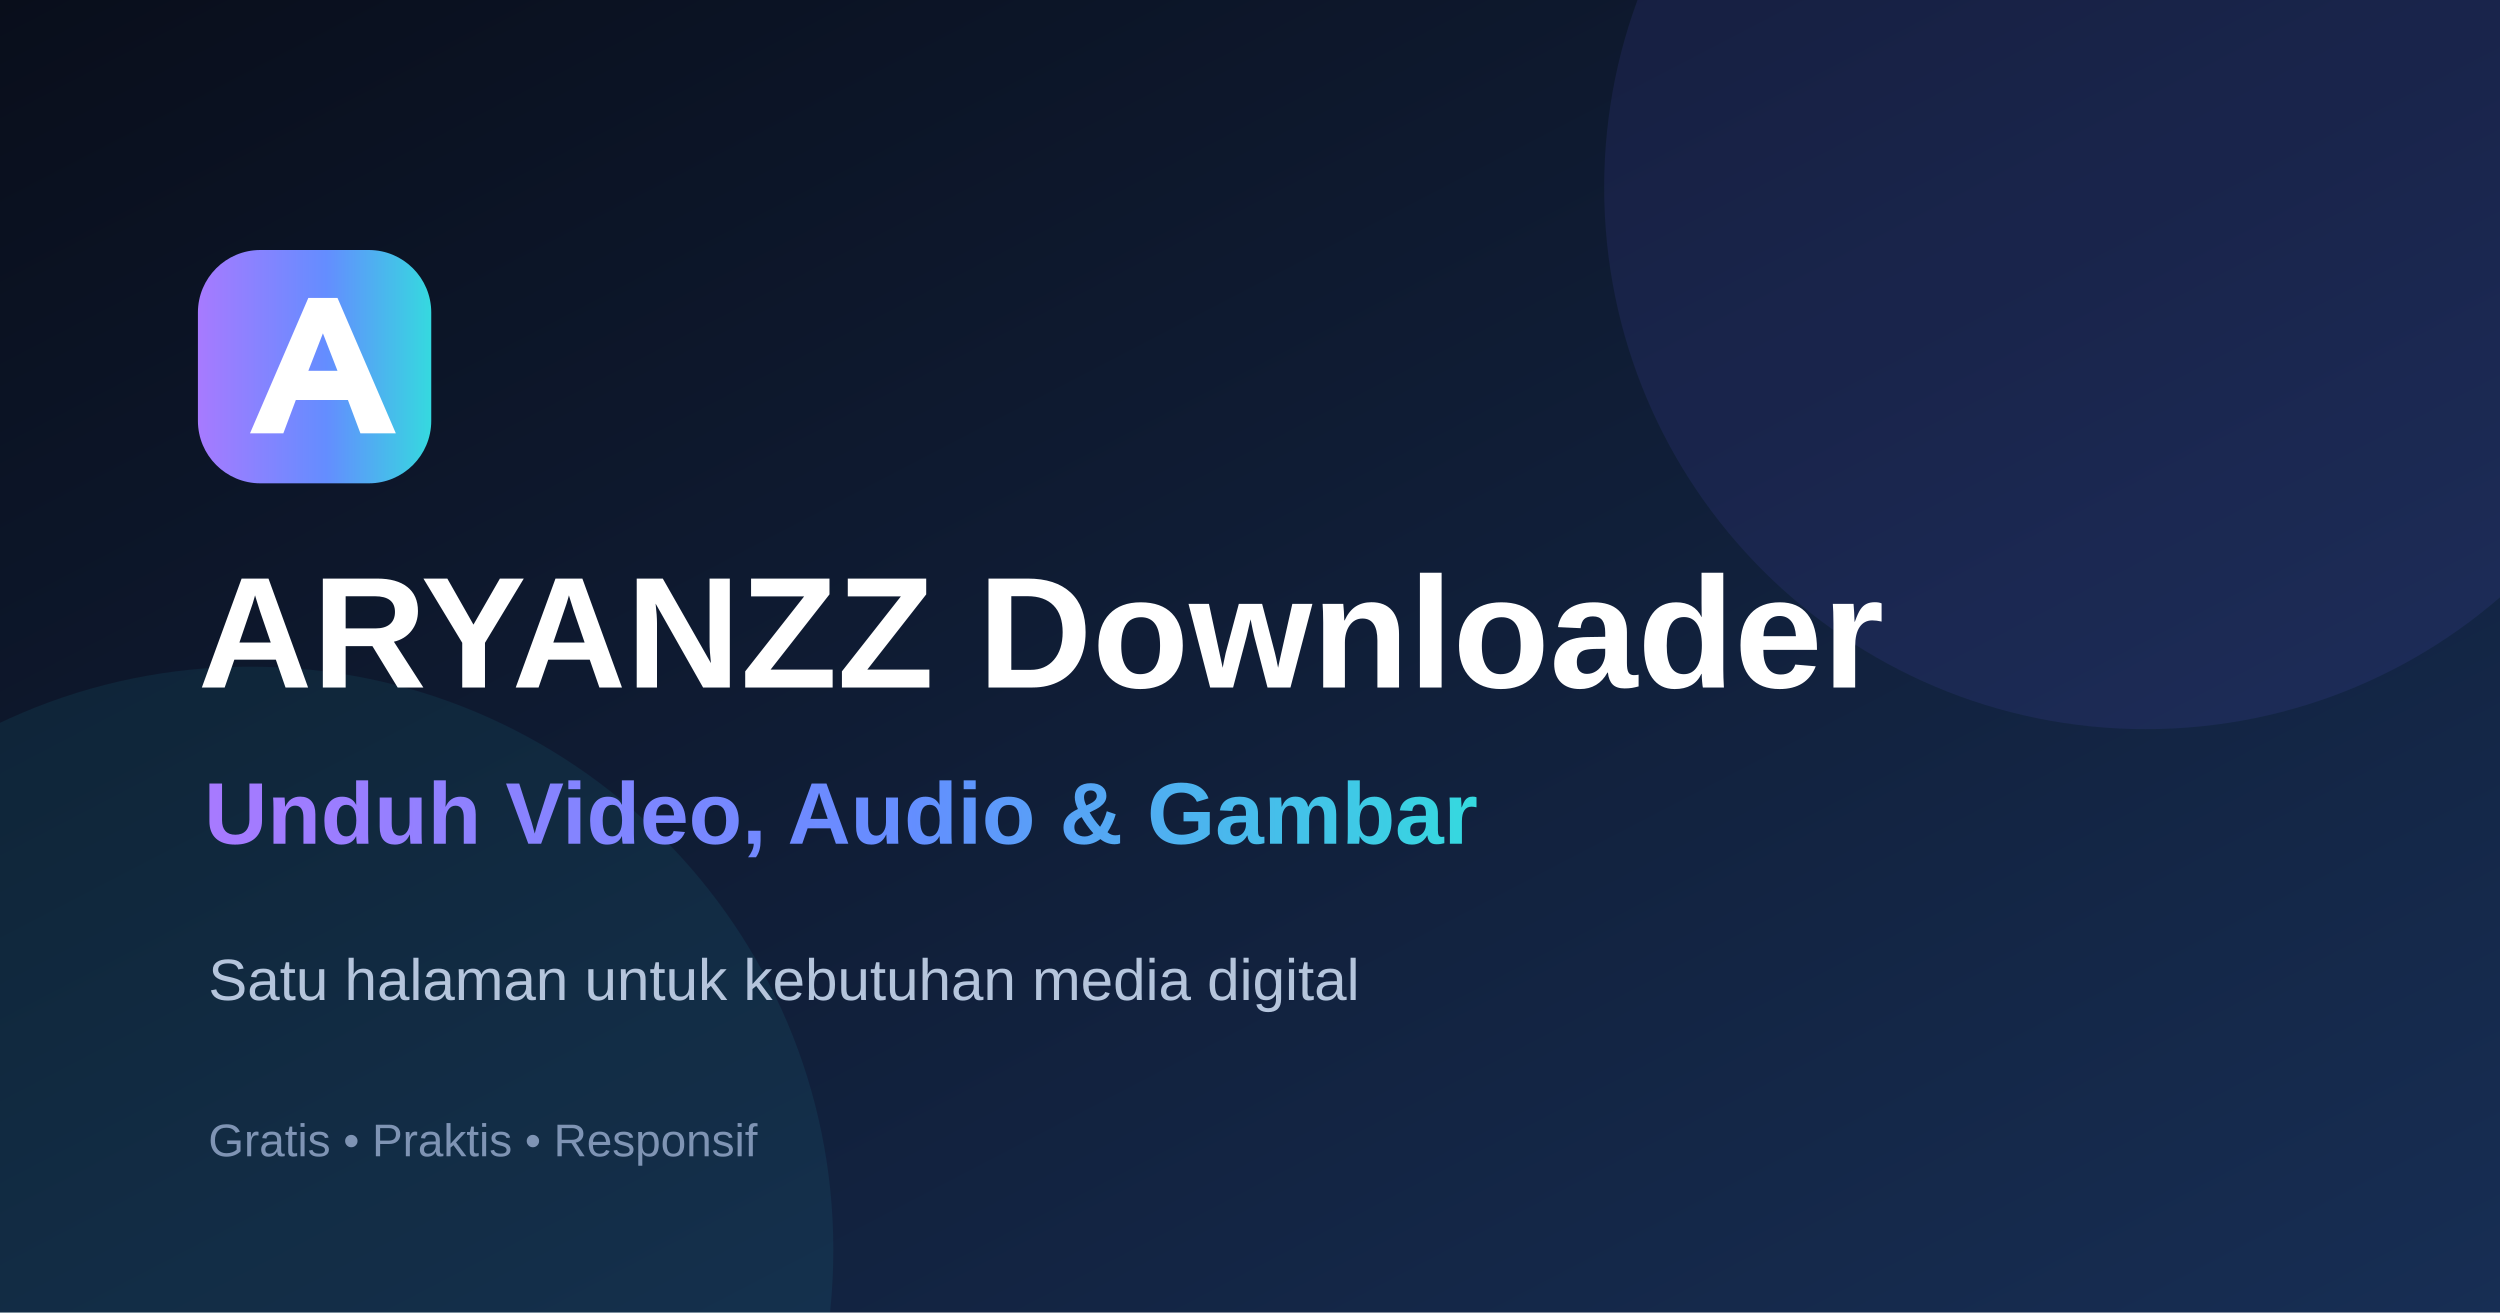
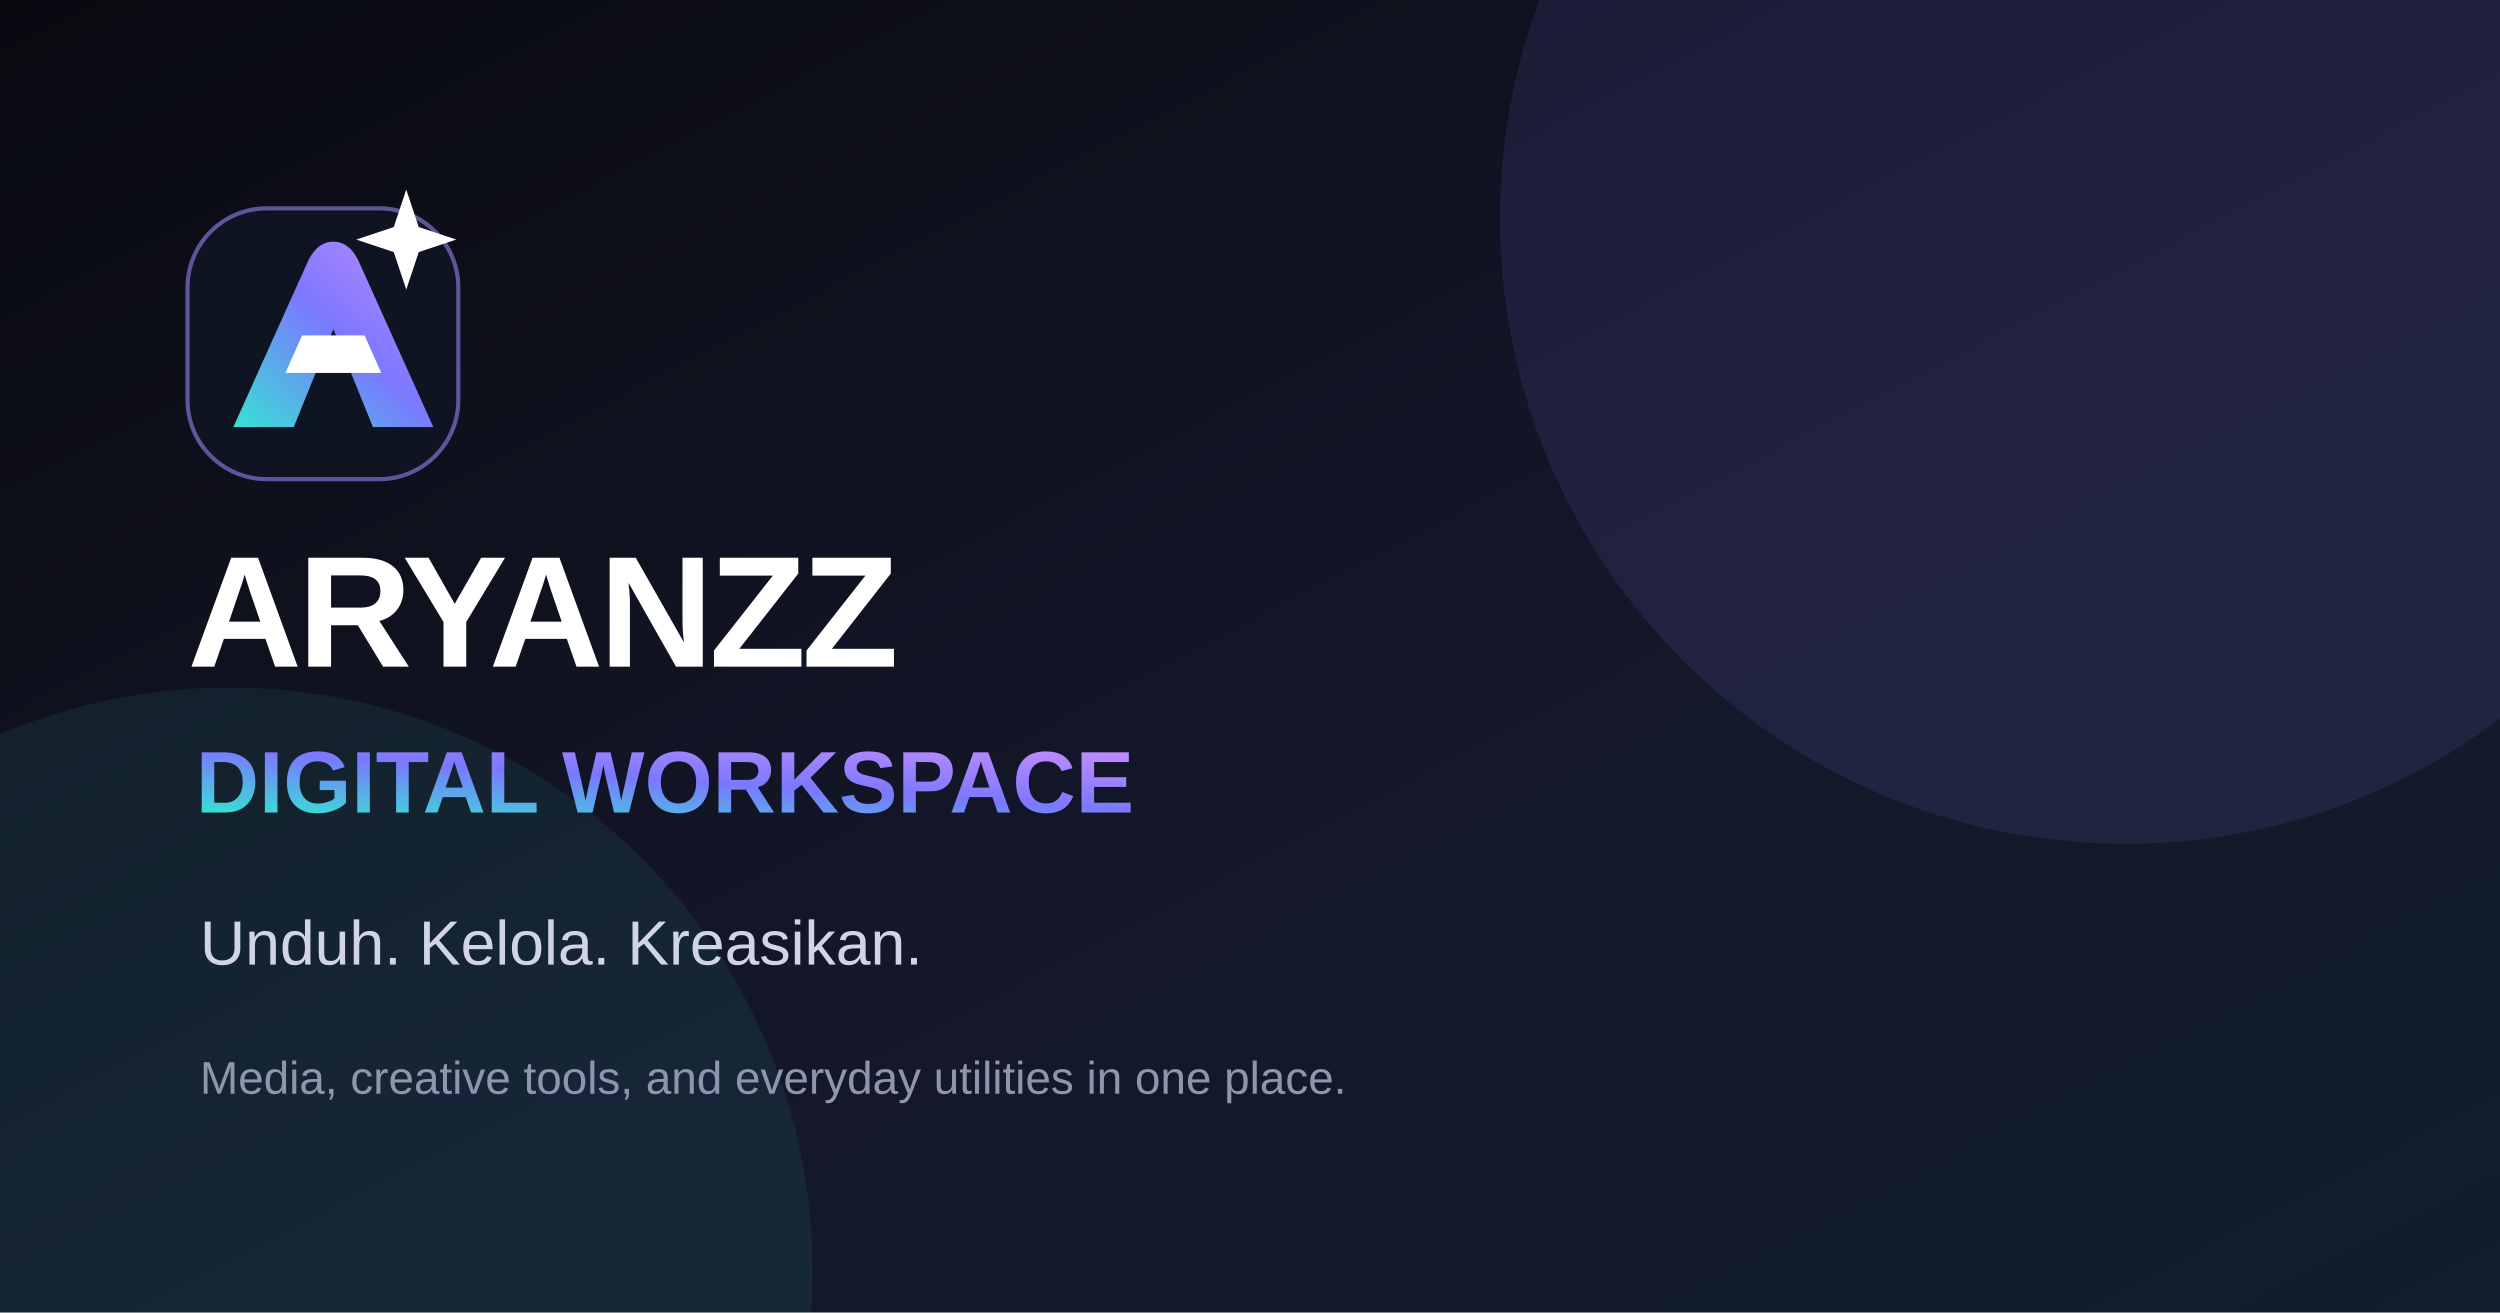
<svg xmlns="http://www.w3.org/2000/svg" width="1200" height="630" viewBox="0 0 1200 630">
  <defs>
    <linearGradient id="bg" x1="0" y1="0" x2="1" y2="1">
-       <stop stop-color="#090e1b" />
-       <stop offset="1" stop-color="#172e54" />
+       <stop stop-color="#090a10" />
+       <stop offset=".55" stop-color="#14172a" />
+       <stop offset="1" stop-color="#101f2b" />
    </linearGradient>
-     <linearGradient id="a" x1="0" y1="0" x2="1" y2="0">
-       <stop stop-color="#a77aff" />
-       <stop offset=".55" stop-color="#648dff" />
-       <stop offset="1" stop-color="#35d9df" />
+     <linearGradient id="a" x1="0" y1="1" x2="1" y2="0">
+       <stop stop-color="#37e1d3" />
+       <stop offset=".52" stop-color="#7b78ff" />
+       <stop offset="1" stop-color="#c18cff" />
    </linearGradient>
  </defs>
  <rect width="1200" height="630" fill="url(#bg)" />
-   <circle cx="1030" cy="90" r="260" fill="#5c58d9" opacity=".12" />
-   <circle cx="120" cy="600" r="280" fill="#23c8db" opacity=".08" />
-   <rect x="95" y="120" width="112" height="112" rx="30" fill="url(#a)" />
-   <path d="M120 208 148 143h14l28 65h-17l-6-16h-25l-6 16zm28-30h14l-7-18z" fill="#fff" />
-   <text x="95" y="330" fill="#fff" font-family="Arial,sans-serif" font-size="76" font-weight="800">ARYANZZ Downloader</text>
-   <text x="98" y="405" fill="url(#a)" font-family="Arial,sans-serif" font-size="42" font-weight="700">Unduh Video, Audio &amp; Gambar</text>
-   <text x="100" y="480" fill="#b5c5dc" font-family="Arial,sans-serif" font-size="28">Satu halaman untuk kebutuhan media digital</text>
-   <text x="100" y="555" fill="#7f94b4" font-family="Arial,sans-serif" font-size="22">Gratis • Praktis • Responsif</text>
+   <circle cx="1020" cy="105" r="300" fill="#8d72ff" opacity=".11" />
+   <circle cx="110" cy="610" r="280" fill="#30d5d0" opacity=".08" />
+   <rect x="90" y="100" width="130" height="130" rx="38" fill="#0e1422" stroke="#a28cff" stroke-opacity=".55" stroke-width="2" />
+   <path d="M112 205 148 125c3-6 7-9 12-9s9 3 12 9l36 80h-29l-19-47-19 47z" fill="url(#a)" />
+   <path d="M137 179h46l-8-18h-30z" fill="#fff" />
+   <path d="m195 91 6 18 18 6-18 6-6 18-6-18-18-6 18-6z" fill="#fff" />
+   <text x="90" y="320" fill="#fff" font-family="Arial,sans-serif" font-size="76" font-weight="800" letter-spacing="-2">ARYANZZ</text>
+   <text x="94" y="390" fill="url(#a)" font-family="Arial,sans-serif" font-size="42" font-weight="700">DIGITAL WORKSPACE</text>
+   <text x="96" y="463" fill="#d0d4e4" font-family="Arial,sans-serif" font-size="30">Unduh. Kelola. Kreasikan.</text>
+   <text x="96" y="525" fill="#8e96ad" font-family="Arial,sans-serif" font-size="22">Media, creative tools, and everyday utilities in one place.</text>
</svg>
